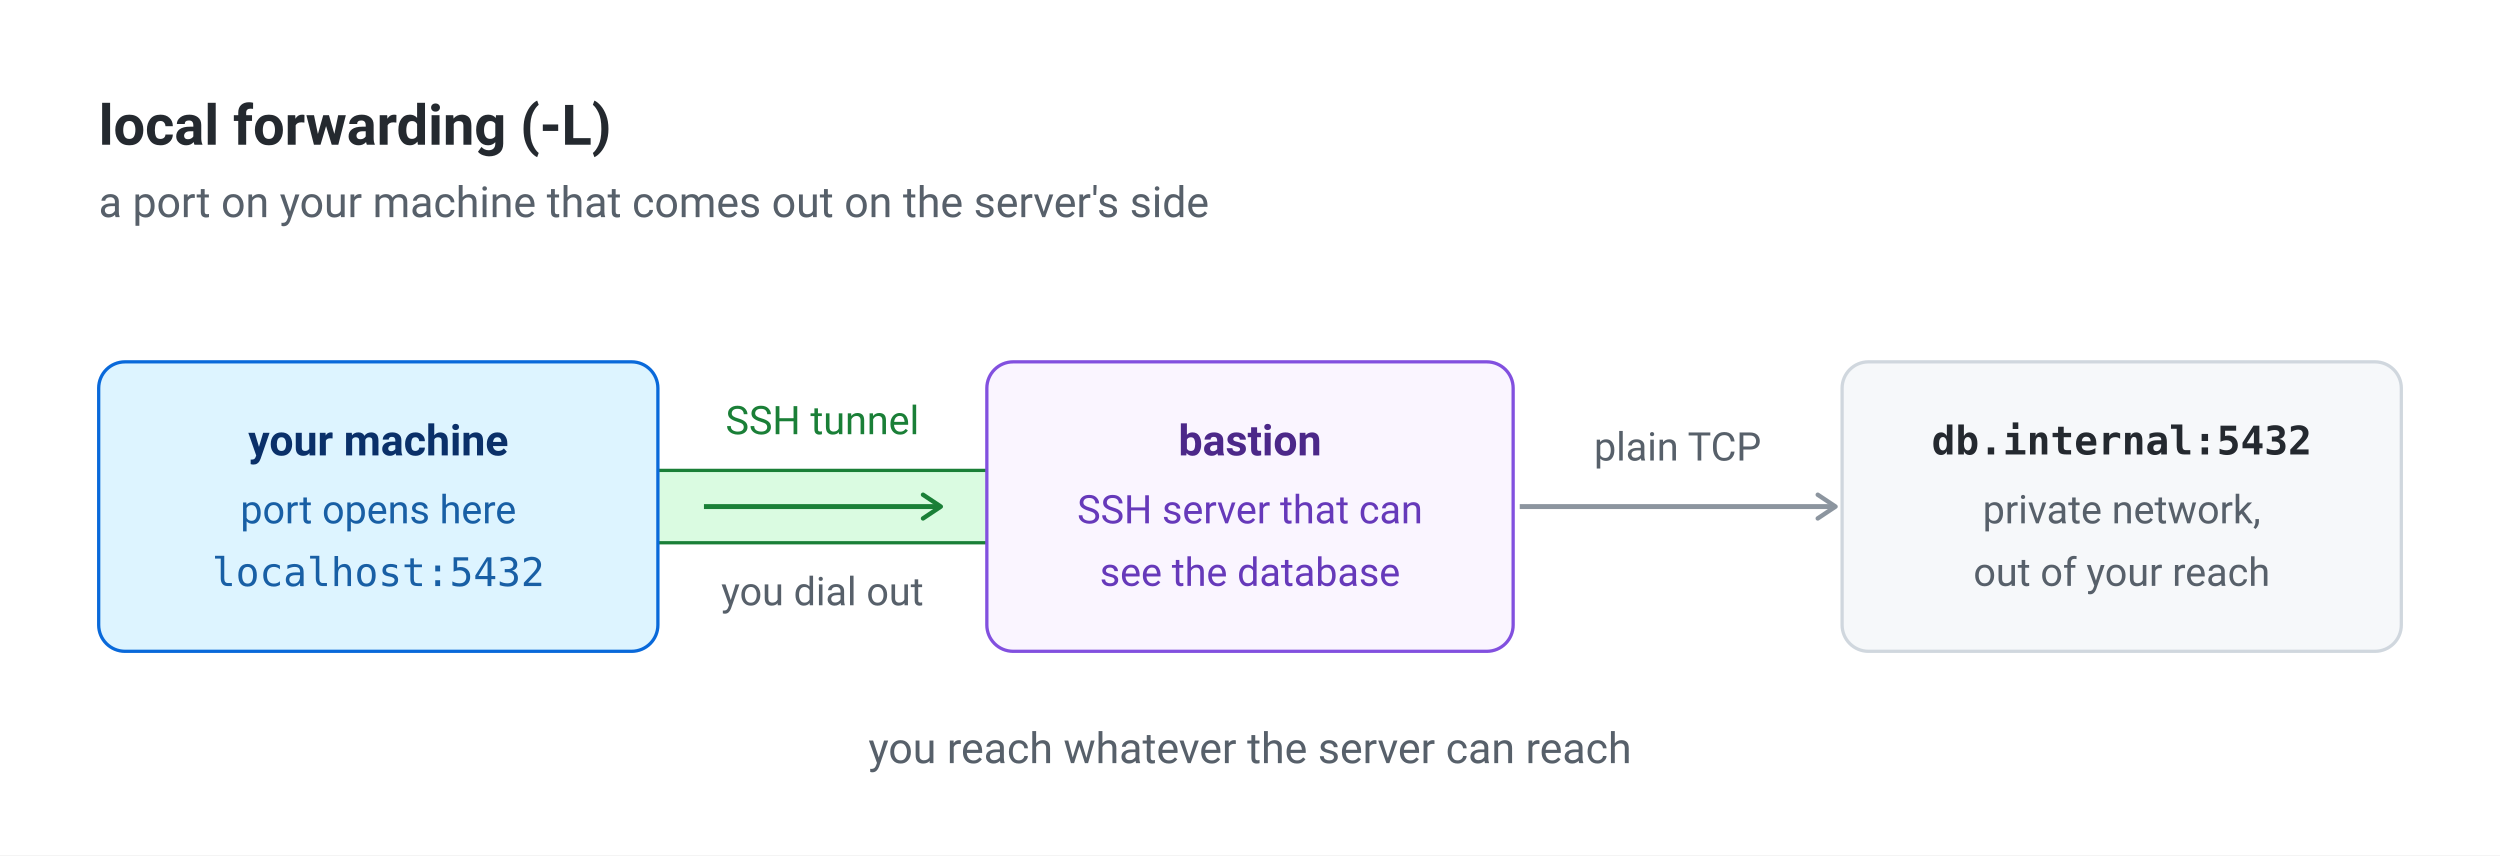
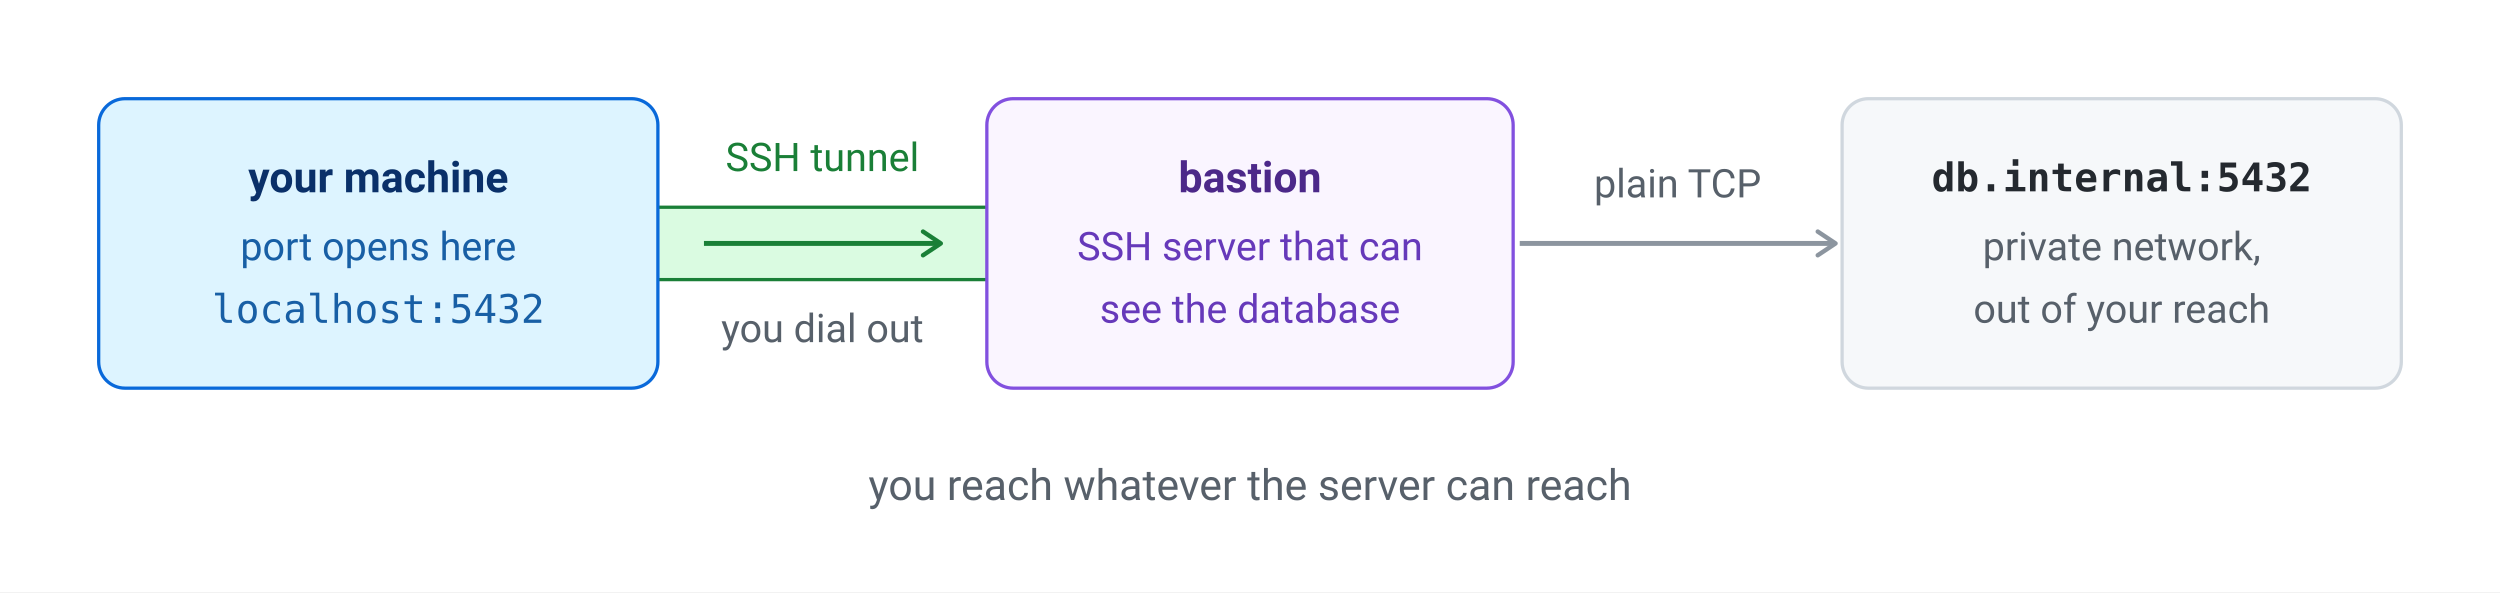
- <svg xmlns="http://www.w3.org/2000/svg" viewBox="0 0 760 260" width="760" height="260" role="img" aria-label="Local forwarding opens a port on your machine; traffic sent to it travels through the SSH tunnel to the server, which connects to a database only it can reach">
+ <svg xmlns="http://www.w3.org/2000/svg" viewBox="0 0 760 180" width="760" height="180" role="img" aria-label="Local forwarding opens a port on your machine; traffic sent to it travels through the SSH tunnel to the server, which connects to a database only it can reach">
  <style>
    .lf text { font-family: -apple-system, BlinkMacSystemFont, "Segoe UI", Roboto, Helvetica, Arial, sans-serif; }
-     .lf-title { font-size: 17px; font-weight: 600; fill: #24292f; }
    .lf-sub { font-size: 13px; fill: #57606a; }
    .lf-node-title { font-size: 13px; font-weight: 600; }
    .lf-node-sub { font-size: 12px; }
    .lf-label { font-size: 12px; fill: #57606a; }
    .lf-label-tunnel { font-size: 12px; fill: #1a7f37; }
    .lf text.lf-mono { font-family: ui-monospace, SFMono-Regular, "SF Mono", Menlo, Consolas, monospace; font-size: 12px; }
    .lf-edge { stroke: #8c959f; stroke-width: 1.5; fill: none; }
    .lf-edge-tunnel { stroke: #1a7f37; stroke-width: 1.5; fill: none; }
    .lf-tunnel { fill: #dafbe1; stroke: #1a7f37; stroke-width: 1; }
  </style>
  <defs>
    <marker id="lf-arrow" viewBox="0 0 10 10" refX="8" refY="5" markerWidth="6" markerHeight="6" orient="auto-start-reverse">
      <path d="M2 1L8 5L2 9" fill="none" stroke="#8c959f" stroke-width="1.5" stroke-linecap="round" stroke-linejoin="round" />
    </marker>
    <marker id="lf-arrow-tunnel" viewBox="0 0 10 10" refX="8" refY="5" markerWidth="6" markerHeight="6" orient="auto-start-reverse">
      <path d="M2 1L8 5L2 9" fill="none" stroke="#1a7f37" stroke-width="1.5" stroke-linecap="round" stroke-linejoin="round" />
    </marker>
  </defs>
-   <rect x="0" y="0" width="760" height="260" fill="#ffffff" />
+   <rect x="0" y="0" width="760" height="180" fill="#ffffff" />
  <g class="lf">
-     <text class="lf-title" x="30" y="44">local forwarding (-L)</text>
-     <text class="lf-sub" x="30" y="66">a port on your machine that comes out on the server's side</text>
-     <rect class="lf-tunnel" x="194" y="143" width="112" height="22" />
-     <line class="lf-edge-tunnel" x1="214" y1="154" x2="286" y2="154" marker-end="url(#lf-arrow-tunnel)" />
-     <text class="lf-label-tunnel" x="250" y="132" text-anchor="middle">SSH tunnel</text>
-     <text class="lf-label" x="250" y="184" text-anchor="middle">you dial out</text>
-     <rect x="30" y="110" width="170" height="88" rx="8" fill="#ddf4ff" stroke="#0969da" stroke-width="1" />
-     <text class="lf-node-title" x="115" y="134" text-anchor="middle" dominant-baseline="central" fill="#0a3069">your machine</text>
-     <text class="lf-node-sub" x="115" y="155" text-anchor="middle" dominant-baseline="central" fill="#185fa5">port opens here</text>
-     <text class="lf-mono" x="115" y="174" text-anchor="middle" dominant-baseline="central" fill="#185fa5">localhost:5432</text>
-     <rect x="300" y="110" width="160" height="88" rx="8" fill="#faf5ff" stroke="#8250df" stroke-width="1" />
-     <text class="lf-node-title" x="380" y="134" text-anchor="middle" dominant-baseline="central" fill="#4c2889">bastion</text>
-     <text class="lf-node-sub" x="380" y="155" text-anchor="middle" dominant-baseline="central" fill="#6639ba">SSH server that can</text>
-     <text class="lf-node-sub" x="380" y="174" text-anchor="middle" dominant-baseline="central" fill="#6639ba">see the database</text>
-     <text class="lf-label" x="510" y="140" text-anchor="middle">plain TCP</text>
-     <line class="lf-edge" x1="462" y1="154" x2="558" y2="154" marker-end="url(#lf-arrow)" />
-     <rect x="560" y="110" width="170" height="88" rx="8" fill="#f6f8fa" stroke="#d0d7de" stroke-width="1" />
-     <text class="lf-mono" x="645" y="134" text-anchor="middle" dominant-baseline="central" fill="#24292f" font-weight="600">db.internal:5432</text>
-     <text class="lf-node-sub" x="645" y="155" text-anchor="middle" dominant-baseline="central" fill="#57606a">private network,</text>
-     <text class="lf-node-sub" x="645" y="174" text-anchor="middle" dominant-baseline="central" fill="#57606a">out of your reach</text>
-     <text class="lf-sub" x="380" y="232" text-anchor="middle">you reach whatever the server can reach</text>
+     <rect class="lf-tunnel" x="194" y="63" width="112" height="22" />
+     <line class="lf-edge-tunnel" x1="214" y1="74" x2="286" y2="74" marker-end="url(#lf-arrow-tunnel)" />
+     <text class="lf-label-tunnel" x="250" y="52" text-anchor="middle">SSH tunnel</text>
+     <text class="lf-label" x="250" y="104" text-anchor="middle">you dial out</text>
+     <rect x="30" y="30" width="170" height="88" rx="8" fill="#ddf4ff" stroke="#0969da" stroke-width="1" />
+     <text class="lf-node-title" x="115" y="54" text-anchor="middle" dominant-baseline="central" fill="#0a3069">your machine</text>
+     <text class="lf-node-sub" x="115" y="75" text-anchor="middle" dominant-baseline="central" fill="#185fa5">port opens here</text>
+     <text class="lf-mono" x="115" y="94" text-anchor="middle" dominant-baseline="central" fill="#185fa5">localhost:5432</text>
+     <rect x="300" y="30" width="160" height="88" rx="8" fill="#faf5ff" stroke="#8250df" stroke-width="1" />
+     <text class="lf-node-title" x="380" y="54" text-anchor="middle" dominant-baseline="central" fill="#4c2889">bastion</text>
+     <text class="lf-node-sub" x="380" y="75" text-anchor="middle" dominant-baseline="central" fill="#6639ba">SSH server that can</text>
+     <text class="lf-node-sub" x="380" y="94" text-anchor="middle" dominant-baseline="central" fill="#6639ba">see the database</text>
+     <text class="lf-label" x="510" y="60" text-anchor="middle">plain TCP</text>
+     <line class="lf-edge" x1="462" y1="74" x2="558" y2="74" marker-end="url(#lf-arrow)" />
+     <rect x="560" y="30" width="170" height="88" rx="8" fill="#f6f8fa" stroke="#d0d7de" stroke-width="1" />
+     <text class="lf-mono" x="645" y="54" text-anchor="middle" dominant-baseline="central" fill="#24292f" font-weight="600">db.internal:5432</text>
+     <text class="lf-node-sub" x="645" y="75" text-anchor="middle" dominant-baseline="central" fill="#57606a">private network,</text>
+     <text class="lf-node-sub" x="645" y="94" text-anchor="middle" dominant-baseline="central" fill="#57606a">out of your reach</text>
+     <text class="lf-sub" x="380" y="152" text-anchor="middle">you reach whatever the server can reach</text>
  </g>
</svg>
